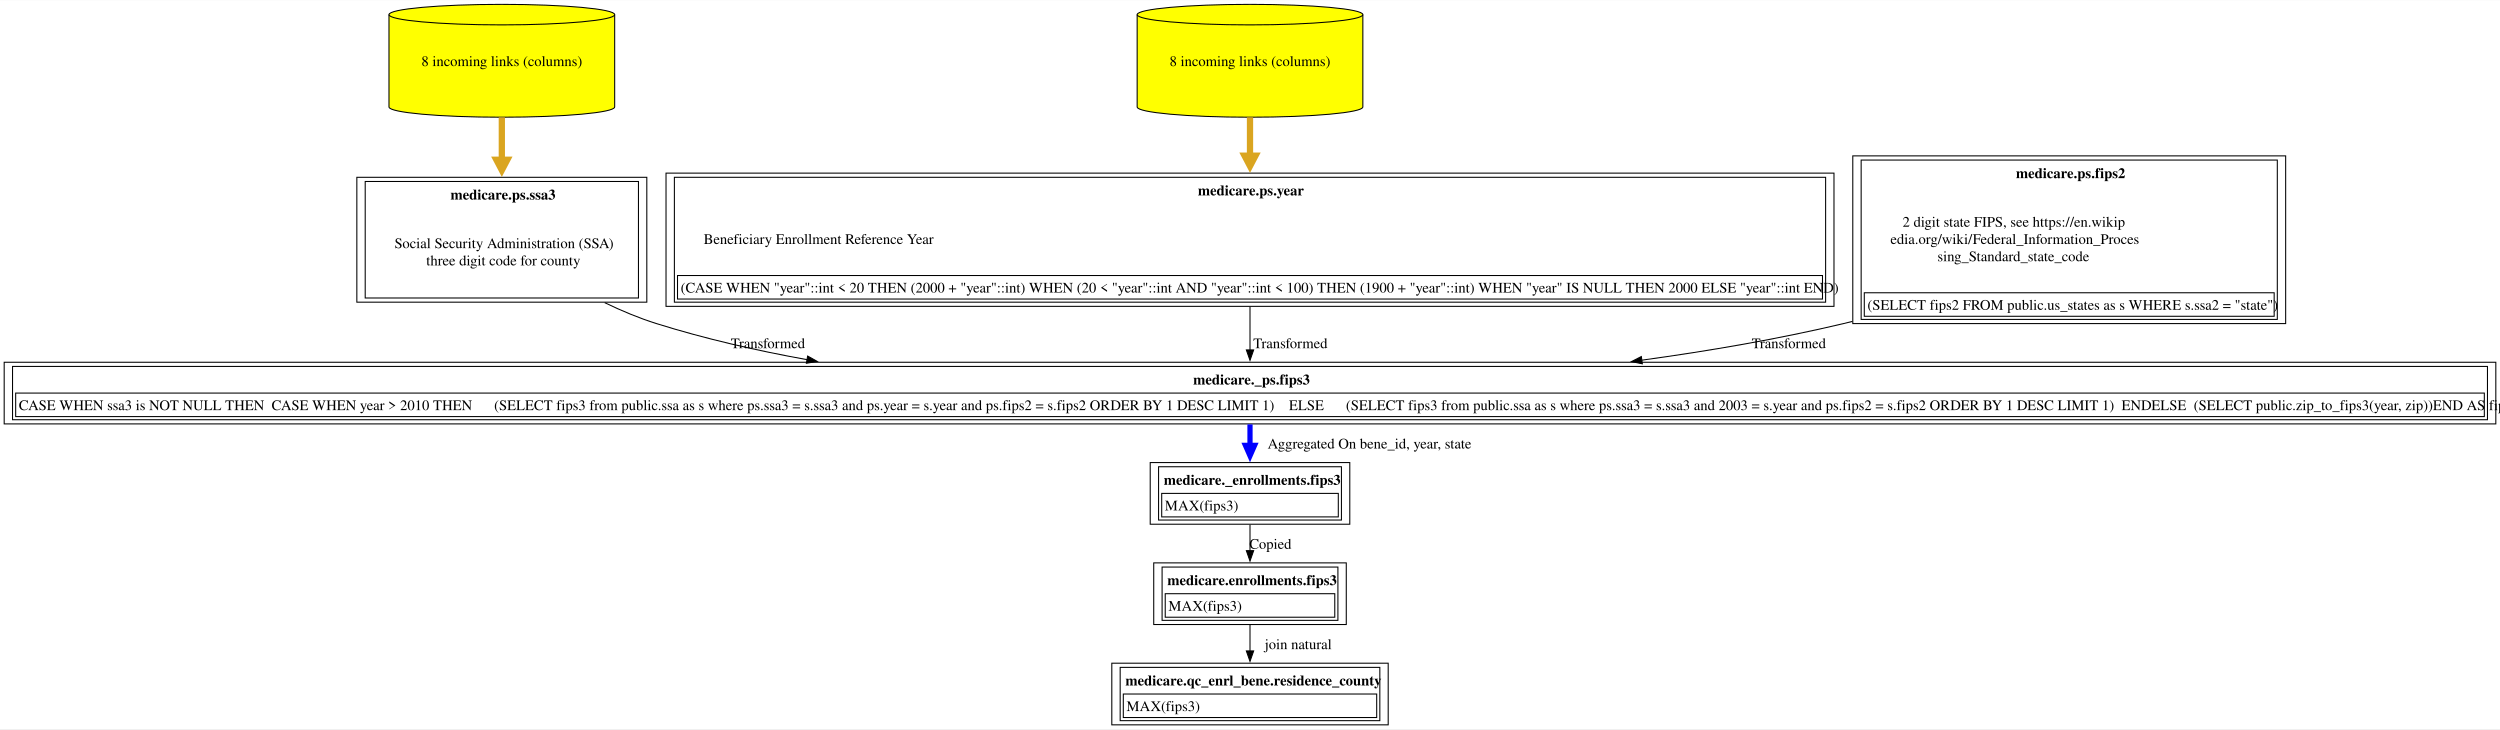
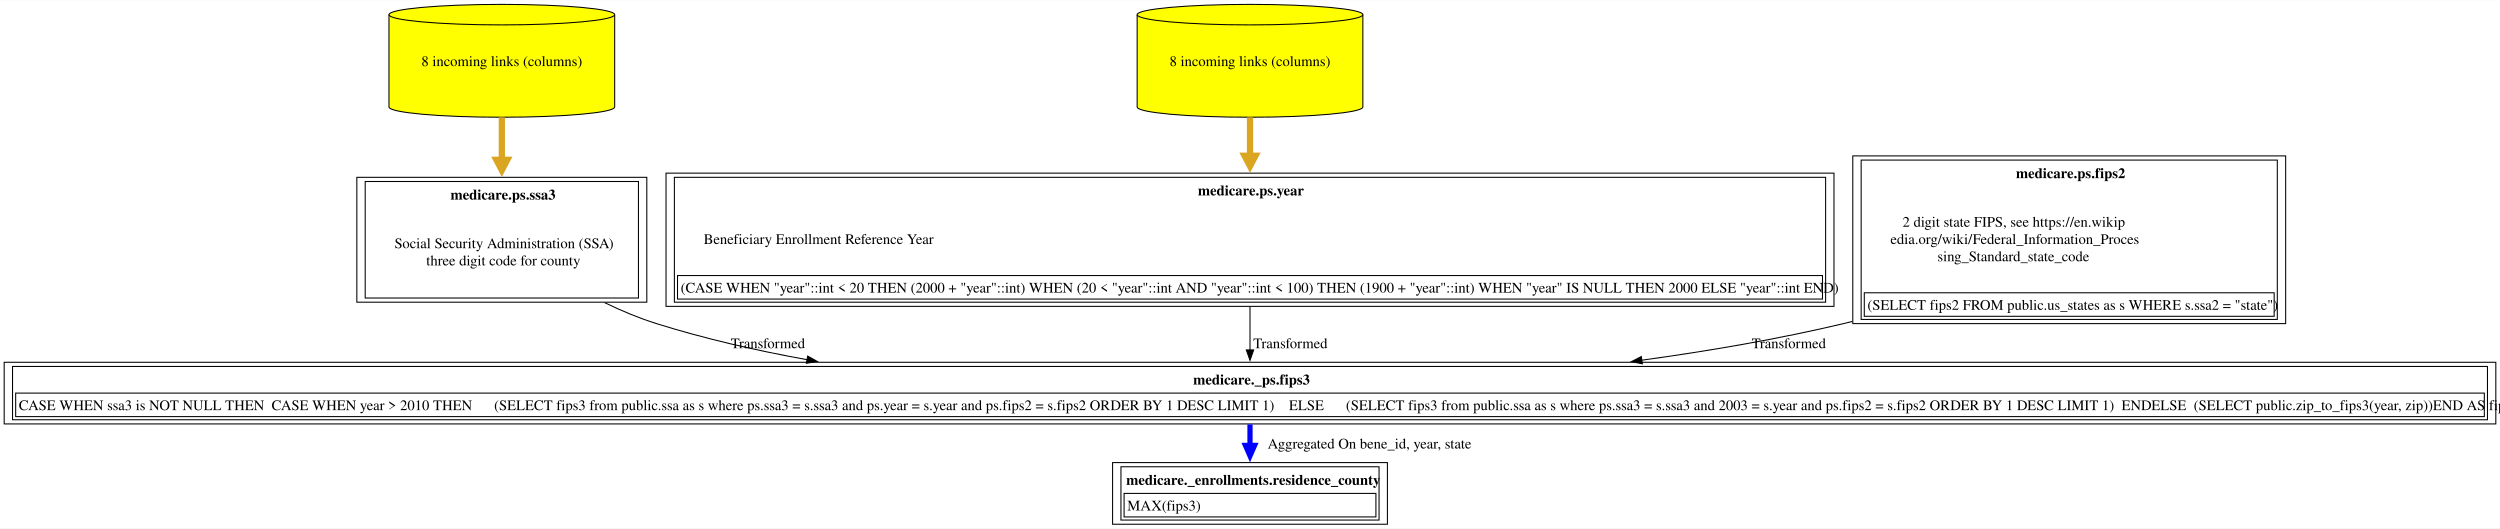
- <svg xmlns="http://www.w3.org/2000/svg" xmlns:xlink="http://www.w3.org/1999/xlink" width="2393pt" height="698pt" viewBox="0.00 0.00 2392.50 697.50">
-   <g id="graph0" class="graph" transform="scale(1 1) rotate(0) translate(4 693.5)">
-     <polygon fill="white" stroke="none" points="-4,4 -4,-693.5 2388.5,-693.5 2388.5,4 -4,4" />
+ <svg xmlns="http://www.w3.org/2000/svg" xmlns:xlink="http://www.w3.org/1999/xlink" width="2393pt" height="506pt" viewBox="0.00 0.00 2392.50 505.50">
+   <g id="graph0" class="graph" transform="scale(1 1) rotate(0) translate(4 501.5)">
+     <polygon fill="white" stroke="none" points="-4,4 -4,-501.5 2388.5,-501.5 2388.5,4 -4,4" />
    <g id="node1" class="node">
      <g id="a_node1">
-         <a xlink:href="../medicare.qc_enrl_bene/residence_county.html" xlink:title="&lt;TABLE&gt;" target="_blank">
-           <polygon fill="none" stroke="black" points="1324.5,-59 1060,-59 1060,0 1324.5,0 1324.5,-59" />
-           <text text-anchor="start" x="1073" y="-37.7" font-family="Times,serif" font-weight="bold" font-size="14.00">medicare.qc_enrl_bene.residence_county</text>
-           <polygon fill="none" stroke="black" points="1071,-7 1071,-29.5 1313.5,-29.5 1313.5,-7 1071,-7" />
-           <text text-anchor="start" x="1074" y="-13.2" font-family="Times,serif" font-size="14.00">MAX(fips3)</text>
-           <polygon fill="none" stroke="black" points="1068,-4 1068,-55 1316.5,-55 1316.5,-4 1068,-4" />
+         <a xlink:href="../medicare._enrollments/residence_county.html" xlink:title="&lt;TABLE&gt;" target="_blank">
+           <polygon fill="none" stroke="black" points="1323.75,-59 1060.75,-59 1060.75,0 1323.75,0 1323.75,-59" />
+           <text text-anchor="start" x="1073.75" y="-37.7" font-family="Times,serif" font-weight="bold" font-size="14.00">medicare._enrollments.residence_county</text>
+           <polygon fill="none" stroke="black" points="1071.75,-7 1071.75,-29.5 1312.75,-29.5 1312.75,-7 1071.75,-7" />
+           <text text-anchor="start" x="1074.75" y="-13.2" font-family="Times,serif" font-size="14.00">MAX(fips3)</text>
+           <polygon fill="none" stroke="black" points="1068.75,-4 1068.75,-55 1315.75,-55 1315.75,-4 1068.75,-4" />
        </a>
      </g>
    </g>
    <g id="node2" class="node">
      <g id="a_node2">
-         <a xlink:href="../medicare.enrollments/fips3.html" xlink:title="&lt;TABLE&gt;" target="_blank">
-           <polygon fill="none" stroke="black" points="1284.38,-155 1100.12,-155 1100.12,-96 1284.38,-96 1284.38,-155" />
-           <text text-anchor="start" x="1113.12" y="-133.7" font-family="Times,serif" font-weight="bold" font-size="14.00">medicare.enrollments.fips3</text>
-           <polygon fill="none" stroke="black" points="1111.12,-103 1111.12,-125.5 1273.38,-125.5 1273.38,-103 1111.12,-103" />
-           <text text-anchor="start" x="1114.12" y="-109.2" font-family="Times,serif" font-size="14.00">MAX(fips3)</text>
-           <polygon fill="none" stroke="black" points="1108.12,-100 1108.12,-151 1276.38,-151 1276.38,-100 1108.12,-100" />
+         <a xlink:href="../medicare._ps/fips3.html" xlink:title="&lt;TABLE&gt;" target="_blank">
+           <polygon fill="none" stroke="black" points="2384.5,-155 0,-155 0,-96 2384.5,-96 2384.5,-155" />
+           <text text-anchor="start" x="1137.88" y="-133.7" font-family="Times,serif" font-weight="bold" font-size="14.00">medicare._ps.fips3</text>
+           <polygon fill="none" stroke="black" points="11,-103 11,-125.5 2373.5,-125.5 2373.5,-103 11,-103" />
+           <text text-anchor="start" x="14" y="-109.2" font-family="Times,serif" font-size="14.00">CASE WHEN ssa3 is NOT NULL THEN  CASE WHEN year &gt; 2010 THEN      (SELECT fips3 from public.ssa as s where ps.ssa3 = s.ssa3 and ps.year = s.year and ps.fips2 = s.fips2 ORDER BY 1 DESC LIMIT 1)    ELSE      (SELECT fips3 from public.ssa as s where ps.ssa3 = s.ssa3 and 2003 = s.year and ps.fips2 = s.fips2 ORDER BY 1 DESC LIMIT 1)  ENDELSE  (SELECT public.zip_to_fips3(year, zip))END AS fips3</text>
+           <polygon fill="none" stroke="black" points="8,-100 8,-151 2376.5,-151 2376.5,-100 8,-100" />
        </a>
      </g>
    </g>
    <g id="edge1" class="edge">
-       <path fill="none" stroke="black" d="M1192.25,-95.53C1192.25,-87.68 1192.25,-79.05 1192.25,-70.7" />
-       <polygon fill="black" stroke="black" points="1195.75,-70.73 1192.25,-60.73 1188.75,-70.73 1195.75,-70.73" />
-       <text text-anchor="middle" x="1238.38" y="-72.45" font-family="Times,serif" font-size="14.00">	join natural</text>
+       <path fill="none" stroke="blue" stroke-width="5" d="M1192.25,-95.53C1192.25,-89.13 1192.25,-82.2 1192.25,-75.33" />
+       <polygon fill="blue" stroke="blue" stroke-width="5" points="1196.63,-75.45 1192.25,-65.45 1187.88,-75.45 1196.63,-75.45" />
+       <text text-anchor="middle" x="1306.62" y="-72.45" font-family="Times,serif" font-size="14.00">	  Aggregated On bene_id, year, state</text>
    </g>
    <g id="node3" class="node">
      <g id="a_node3">
-         <a xlink:href="../medicare._enrollments/fips3.html" xlink:title="&lt;TABLE&gt;" target="_blank">
-           <polygon fill="none" stroke="black" points="1287.75,-251 1096.75,-251 1096.75,-192 1287.75,-192 1287.75,-251" />
-           <text text-anchor="start" x="1109.75" y="-229.7" font-family="Times,serif" font-weight="bold" font-size="14.00">medicare._enrollments.fips3</text>
-           <polygon fill="none" stroke="black" points="1107.75,-199 1107.75,-221.5 1276.75,-221.5 1276.75,-199 1107.75,-199" />
-           <text text-anchor="start" x="1110.75" y="-205.2" font-family="Times,serif" font-size="14.00">MAX(fips3)</text>
-           <polygon fill="none" stroke="black" points="1104.75,-196 1104.75,-247 1279.75,-247 1279.75,-196 1104.75,-196" />
+         <a xlink:href="../medicare.ps/ssa3.html" xlink:title="&lt;TABLE&gt;" target="_blank">
+           <polygon fill="none" stroke="black" points="615,-332 337.5,-332 337.5,-212.5 615,-212.5 615,-332" />
+           <text text-anchor="start" x="427.12" y="-310.7" font-family="Times,serif" font-weight="bold" font-size="14.00">medicare.ps.ssa3</text>
+           <text text-anchor="start" x="373.5" y="-264.2" font-family="Times,serif" font-size="14.00">Social Security Administration (SSA)</text>
+           <text text-anchor="start" x="403.88" y="-247.7" font-family="Times,serif" font-size="14.00">three digit code for county</text>
+           <polygon fill="none" stroke="black" points="345.5,-216.5 345.5,-328 607,-328 607,-216.5 345.5,-216.5" />
        </a>
      </g>
    </g>
    <g id="edge2" class="edge">
-       <path fill="none" stroke="black" d="M1192.25,-191.53C1192.25,-183.68 1192.25,-175.05 1192.25,-166.7" />
-       <polygon fill="black" stroke="black" points="1195.75,-166.73 1192.25,-156.73 1188.75,-166.73 1195.75,-166.73" />
-       <text text-anchor="middle" x="1211.75" y="-168.45" font-family="Times,serif" font-size="14.00">Copied</text>
+       <path fill="none" stroke="black" d="M574.73,-212.01C590.85,-204.23 607.7,-197.18 624.25,-192 670.27,-177.6 719.28,-166.31 768.48,-157.46" />
+       <polygon fill="black" stroke="black" points="768.91,-160.94 778.15,-155.76 767.7,-154.05 768.91,-160.94" />
+       <text text-anchor="middle" x="730.88" y="-168.45" font-family="Times,serif" font-size="14.00">  Transformed</text>
    </g>
    <g id="node4" class="node">
      <g id="a_node4">
-         <a xlink:href="../medicare._ps/fips3.html" xlink:title="&lt;TABLE&gt;" target="_blank">
-           <polygon fill="none" stroke="black" points="2384.5,-347 0,-347 0,-288 2384.5,-288 2384.5,-347" />
-           <text text-anchor="start" x="1137.88" y="-325.7" font-family="Times,serif" font-weight="bold" font-size="14.00">medicare._ps.fips3</text>
-           <polygon fill="none" stroke="black" points="11,-295 11,-317.5 2373.5,-317.5 2373.5,-295 11,-295" />
-           <text text-anchor="start" x="14" y="-301.2" font-family="Times,serif" font-size="14.00">CASE WHEN ssa3 is NOT NULL THEN  CASE WHEN year &gt; 2010 THEN      (SELECT fips3 from public.ssa as s where ps.ssa3 = s.ssa3 and ps.year = s.year and ps.fips2 = s.fips2 ORDER BY 1 DESC LIMIT 1)    ELSE      (SELECT fips3 from public.ssa as s where ps.ssa3 = s.ssa3 and 2003 = s.year and ps.fips2 = s.fips2 ORDER BY 1 DESC LIMIT 1)  ENDELSE  (SELECT public.zip_to_fips3(year, zip))END AS fips3</text>
-           <polygon fill="none" stroke="black" points="8,-292 8,-343 2376.5,-343 2376.5,-292 8,-292" />
+         <a xlink:href="../medicare.ps/ssa3.html" xlink:title="8 incoming links (columns)" target="_blank">
+           <path fill="yellow" stroke="black" d="M584.25,-487.68C584.25,-493.1 535.84,-497.5 476.25,-497.5 416.66,-497.5 368.25,-493.1 368.25,-487.68 368.25,-487.68 368.25,-399.32 368.25,-399.32 368.25,-393.9 416.66,-389.5 476.25,-389.5 535.84,-389.5 584.25,-393.9 584.25,-399.32 584.25,-399.32 584.25,-487.68 584.25,-487.68" />
+           <path fill="none" stroke="black" d="M584.25,-487.68C584.25,-482.26 535.84,-477.86 476.25,-477.86 416.66,-477.86 368.25,-482.26 368.25,-487.68" />
+           <text text-anchor="middle" x="476.25" y="-438.45" font-family="Times,serif" font-size="14.00">8 incoming links (columns)</text>
        </a>
      </g>
    </g>
    <g id="edge3" class="edge">
-       <path fill="none" stroke="blue" stroke-width="5" d="M1192.25,-287.53C1192.25,-281.13 1192.25,-274.2 1192.25,-267.33" />
-       <polygon fill="blue" stroke="blue" stroke-width="5" points="1196.63,-267.45 1192.25,-257.45 1187.88,-267.45 1196.63,-267.45" />
-       <text text-anchor="middle" x="1306.62" y="-264.45" font-family="Times,serif" font-size="14.00">	  Aggregated On bene_id, year, state</text>
+       <path fill="none" stroke="goldenrod" stroke-width="6" d="M476.25,-389.41C476.25,-376.38 476.25,-362.19 476.25,-348.34" />
+       <polygon fill="goldenrod" stroke="goldenrod" stroke-width="6" points="481.5,-348.79 476.25,-338.79 471,-348.79 481.5,-348.79" />
    </g>
    <g id="node5" class="node">
      <g id="a_node5">
-         <a xlink:href="../medicare.ps/ssa3.html" xlink:title="&lt;TABLE&gt;" target="_blank">
-           <polygon fill="none" stroke="black" points="615,-524 337.5,-524 337.5,-404.5 615,-404.5 615,-524" />
-           <text text-anchor="start" x="427.12" y="-502.7" font-family="Times,serif" font-weight="bold" font-size="14.00">medicare.ps.ssa3</text>
-           <text text-anchor="start" x="373.5" y="-456.2" font-family="Times,serif" font-size="14.00">Social Security Administration (SSA)</text>
-           <text text-anchor="start" x="403.88" y="-439.7" font-family="Times,serif" font-size="14.00">three digit code for county</text>
-           <polygon fill="none" stroke="black" points="345.5,-408.5 345.5,-520 607,-520 607,-408.5 345.5,-408.5" />
+         <a xlink:href="../medicare.ps/year.html" xlink:title="&lt;TABLE&gt;" target="_blank">
+           <polygon fill="none" stroke="black" points="1751.12,-336 633.38,-336 633.38,-208.5 1751.12,-208.5 1751.12,-336" />
+           <text text-anchor="start" x="1142.38" y="-314.7" font-family="Times,serif" font-weight="bold" font-size="14.00">medicare.ps.year</text>
+           <text text-anchor="start" x="669.38" y="-268.2" font-family="Times,serif" font-size="14.00">Beneficiary Enrollment Reference Year</text>
+           <polygon fill="none" stroke="black" points="644.38,-215.5 644.38,-238 1740.12,-238 1740.12,-215.5 644.38,-215.5" />
+           <text text-anchor="start" x="647.38" y="-221.7" font-family="Times,serif" font-size="14.00">(CASE WHEN "year"::int &lt; 20 THEN (2000 + "year"::int) WHEN (20 &lt; "year"::int AND "year"::int &lt; 100) THEN (1900 + "year"::int) WHEN "year" IS NULL THEN 2000 ELSE "year"::int END)</text>
+           <polygon fill="none" stroke="black" points="641.38,-212.5 641.38,-332 1743.12,-332 1743.12,-212.5 641.38,-212.5" />
        </a>
      </g>
    </g>
    <g id="edge4" class="edge">
-       <path fill="none" stroke="black" d="M574.73,-404.01C590.85,-396.23 607.7,-389.18 624.25,-384 670.27,-369.6 719.28,-358.31 768.48,-349.46" />
-       <polygon fill="black" stroke="black" points="768.91,-352.94 778.15,-347.76 767.7,-346.05 768.91,-352.94" />
-       <text text-anchor="middle" x="730.88" y="-360.45" font-family="Times,serif" font-size="14.00">  Transformed</text>
+       <path fill="none" stroke="black" d="M1192.25,-208.18C1192.25,-194.07 1192.25,-179.47 1192.25,-166.59" />
+       <polygon fill="black" stroke="black" points="1195.75,-166.82 1192.25,-156.82 1188.75,-166.82 1195.75,-166.82" />
+       <text text-anchor="middle" x="1230.88" y="-168.45" font-family="Times,serif" font-size="14.00">  Transformed</text>
    </g>
    <g id="node6" class="node">
      <g id="a_node6">
-         <a xlink:href="../medicare.ps/ssa3.html" xlink:title="8 incoming links (columns)" target="_blank">
-           <path fill="yellow" stroke="black" d="M584.25,-679.68C584.25,-685.1 535.84,-689.5 476.25,-689.5 416.66,-689.5 368.25,-685.1 368.25,-679.68 368.25,-679.68 368.25,-591.32 368.25,-591.32 368.25,-585.9 416.66,-581.5 476.25,-581.5 535.84,-581.5 584.25,-585.9 584.25,-591.32 584.25,-591.32 584.25,-679.68 584.25,-679.68" />
-           <path fill="none" stroke="black" d="M584.25,-679.68C584.25,-674.26 535.84,-669.86 476.25,-669.86 416.66,-669.86 368.25,-674.26 368.25,-679.68" />
-           <text text-anchor="middle" x="476.25" y="-630.45" font-family="Times,serif" font-size="14.00">8 incoming links (columns)</text>
+         <a xlink:href="../medicare.ps/year.html" xlink:title="8 incoming links (columns)" target="_blank">
+           <path fill="yellow" stroke="black" d="M1300.25,-487.68C1300.25,-493.1 1251.84,-497.5 1192.25,-497.5 1132.66,-497.5 1084.25,-493.1 1084.25,-487.68 1084.25,-487.68 1084.25,-399.32 1084.25,-399.32 1084.25,-393.9 1132.66,-389.5 1192.25,-389.5 1251.84,-389.5 1300.25,-393.9 1300.25,-399.32 1300.25,-399.32 1300.25,-487.68 1300.25,-487.68" />
+           <path fill="none" stroke="black" d="M1300.25,-487.68C1300.25,-482.26 1251.84,-477.86 1192.25,-477.86 1132.66,-477.86 1084.25,-482.26 1084.25,-487.68" />
+           <text text-anchor="middle" x="1192.25" y="-438.45" font-family="Times,serif" font-size="14.00">8 incoming links (columns)</text>
        </a>
      </g>
    </g>
    <g id="edge5" class="edge">
-       <path fill="none" stroke="goldenrod" stroke-width="6" d="M476.25,-581.41C476.25,-568.38 476.25,-554.19 476.25,-540.34" />
-       <polygon fill="goldenrod" stroke="goldenrod" stroke-width="6" points="481.5,-540.79 476.25,-530.79 471,-540.79 481.5,-540.79" />
+       <path fill="none" stroke="goldenrod" stroke-width="6" d="M1192.25,-389.41C1192.25,-377.68 1192.25,-365.01 1192.25,-352.5" />
+       <polygon fill="goldenrod" stroke="goldenrod" stroke-width="6" points="1197.5,-352.68 1192.25,-342.68 1187,-352.68 1197.5,-352.68" />
    </g>
    <g id="node7" class="node">
      <g id="a_node7">
-         <a xlink:href="../medicare.ps/year.html" xlink:title="&lt;TABLE&gt;" target="_blank">
-           <polygon fill="none" stroke="black" points="1751.12,-528 633.38,-528 633.38,-400.5 1751.12,-400.5 1751.12,-528" />
-           <text text-anchor="start" x="1142.38" y="-506.7" font-family="Times,serif" font-weight="bold" font-size="14.00">medicare.ps.year</text>
-           <text text-anchor="start" x="669.38" y="-460.2" font-family="Times,serif" font-size="14.00">Beneficiary Enrollment Reference Year</text>
-           <polygon fill="none" stroke="black" points="644.38,-407.5 644.38,-430 1740.12,-430 1740.12,-407.5 644.38,-407.5" />
-           <text text-anchor="start" x="647.38" y="-413.7" font-family="Times,serif" font-size="14.00">(CASE WHEN "year"::int &lt; 20 THEN (2000 + "year"::int) WHEN (20 &lt; "year"::int AND "year"::int &lt; 100) THEN (1900 + "year"::int) WHEN "year" IS NULL THEN 2000 ELSE "year"::int END)</text>
-           <polygon fill="none" stroke="black" points="641.38,-404.5 641.38,-524 1743.12,-524 1743.12,-404.5 641.38,-404.5" />
+         <a xlink:href="../medicare.ps/fips2.html" xlink:title="&lt;TABLE&gt;" target="_blank">
+           <polygon fill="none" stroke="black" points="2183.38,-352.5 1769.12,-352.5 1769.12,-192 2183.38,-192 2183.38,-352.5" />
+           <text text-anchor="start" x="1925.25" y="-331.2" font-family="Times,serif" font-weight="bold" font-size="14.00">medicare.ps.fips2</text>
+           <text text-anchor="start" x="1816.75" y="-284.7" font-family="Times,serif" font-size="14.00">2 digit state FIPS, see https://en.wikip</text>
+           <text text-anchor="start" x="1805.12" y="-268.2" font-family="Times,serif" font-size="14.00">edia.org/wiki/Federal_Information_Proces</text>
+           <text text-anchor="start" x="1850.12" y="-251.7" font-family="Times,serif" font-size="14.00">sing_Standard_state_code</text>
+           <polygon fill="none" stroke="black" points="1780.12,-199 1780.12,-221.5 2172.38,-221.5 2172.38,-199 1780.12,-199" />
+           <text text-anchor="start" x="1783.12" y="-205.2" font-family="Times,serif" font-size="14.00">(SELECT fips2 FROM public.us_states as s WHERE s.ssa2 = "state")</text>
+           <polygon fill="none" stroke="black" points="1777.12,-196 1777.12,-348.5 2175.38,-348.5 2175.38,-196 1777.12,-196" />
        </a>
      </g>
    </g>
    <g id="edge6" class="edge">
-       <path fill="none" stroke="black" d="M1192.25,-400.18C1192.25,-386.07 1192.25,-371.47 1192.25,-358.59" />
-       <polygon fill="black" stroke="black" points="1195.75,-358.82 1192.25,-348.82 1188.75,-358.82 1195.75,-358.82" />
-       <text text-anchor="middle" x="1230.88" y="-360.45" font-family="Times,serif" font-size="14.00">  Transformed</text>
-     </g>
-     <g id="node8" class="node">
-       <g id="a_node8">
-         <a xlink:href="../medicare.ps/year.html" xlink:title="8 incoming links (columns)" target="_blank">
-           <path fill="yellow" stroke="black" d="M1300.25,-679.68C1300.25,-685.1 1251.84,-689.5 1192.25,-689.5 1132.66,-689.5 1084.25,-685.1 1084.25,-679.68 1084.25,-679.68 1084.25,-591.32 1084.25,-591.32 1084.25,-585.9 1132.66,-581.5 1192.25,-581.5 1251.84,-581.5 1300.25,-585.9 1300.25,-591.32 1300.25,-591.32 1300.25,-679.68 1300.25,-679.68" />
-           <path fill="none" stroke="black" d="M1300.25,-679.68C1300.25,-674.26 1251.84,-669.86 1192.25,-669.86 1132.66,-669.86 1084.25,-674.26 1084.25,-679.68" />
-           <text text-anchor="middle" x="1192.25" y="-630.45" font-family="Times,serif" font-size="14.00">8 incoming links (columns)</text>
-         </a>
-       </g>
-     </g>
-     <g id="edge7" class="edge">
-       <path fill="none" stroke="goldenrod" stroke-width="6" d="M1192.25,-581.41C1192.25,-569.68 1192.25,-557.01 1192.25,-544.5" />
-       <polygon fill="goldenrod" stroke="goldenrod" stroke-width="6" points="1197.5,-544.68 1192.25,-534.68 1187,-544.68 1197.5,-544.68" />
-     </g>
-     <g id="node9" class="node">
-       <g id="a_node9">
-         <a xlink:href="../medicare.ps/fips2.html" xlink:title="&lt;TABLE&gt;" target="_blank">
-           <polygon fill="none" stroke="black" points="2183.38,-544.5 1769.12,-544.5 1769.12,-384 2183.38,-384 2183.38,-544.5" />
-           <text text-anchor="start" x="1925.25" y="-523.2" font-family="Times,serif" font-weight="bold" font-size="14.00">medicare.ps.fips2</text>
-           <text text-anchor="start" x="1816.75" y="-476.7" font-family="Times,serif" font-size="14.00">2 digit state FIPS, see https://en.wikip</text>
-           <text text-anchor="start" x="1805.12" y="-460.2" font-family="Times,serif" font-size="14.00">edia.org/wiki/Federal_Information_Proces</text>
-           <text text-anchor="start" x="1850.12" y="-443.7" font-family="Times,serif" font-size="14.00">sing_Standard_state_code</text>
-           <polygon fill="none" stroke="black" points="1780.12,-391 1780.12,-413.5 2172.38,-413.5 2172.38,-391 1780.12,-391" />
-           <text text-anchor="start" x="1783.12" y="-397.2" font-family="Times,serif" font-size="14.00">(SELECT fips2 FROM public.us_states as s WHERE s.ssa2 = "state")</text>
-           <polygon fill="none" stroke="black" points="1777.12,-388 1777.12,-540.5 2175.38,-540.5 2175.38,-388 1777.12,-388" />
-         </a>
-       </g>
-     </g>
-     <g id="edge8" class="edge">
-       <path fill="none" stroke="black" d="M1768.74,-386.08C1765.9,-385.36 1763.07,-384.67 1760.25,-384 1698.4,-369.31 1631.94,-357.87 1567.06,-348.97" />
-       <polygon fill="black" stroke="black" points="1567.7,-345.52 1557.32,-347.65 1566.76,-352.46 1567.7,-345.52" />
-       <text text-anchor="middle" x="1707.88" y="-360.45" font-family="Times,serif" font-size="14.00">  Transformed</text>
+       <path fill="none" stroke="black" d="M1768.74,-194.08C1765.9,-193.36 1763.07,-192.67 1760.25,-192 1698.4,-177.31 1631.94,-165.87 1567.06,-156.97" />
+       <polygon fill="black" stroke="black" points="1567.7,-153.52 1557.32,-155.65 1566.76,-160.46 1567.7,-153.52" />
+       <text text-anchor="middle" x="1707.88" y="-168.45" font-family="Times,serif" font-size="14.00">  Transformed</text>
    </g>
  </g>
</svg>
